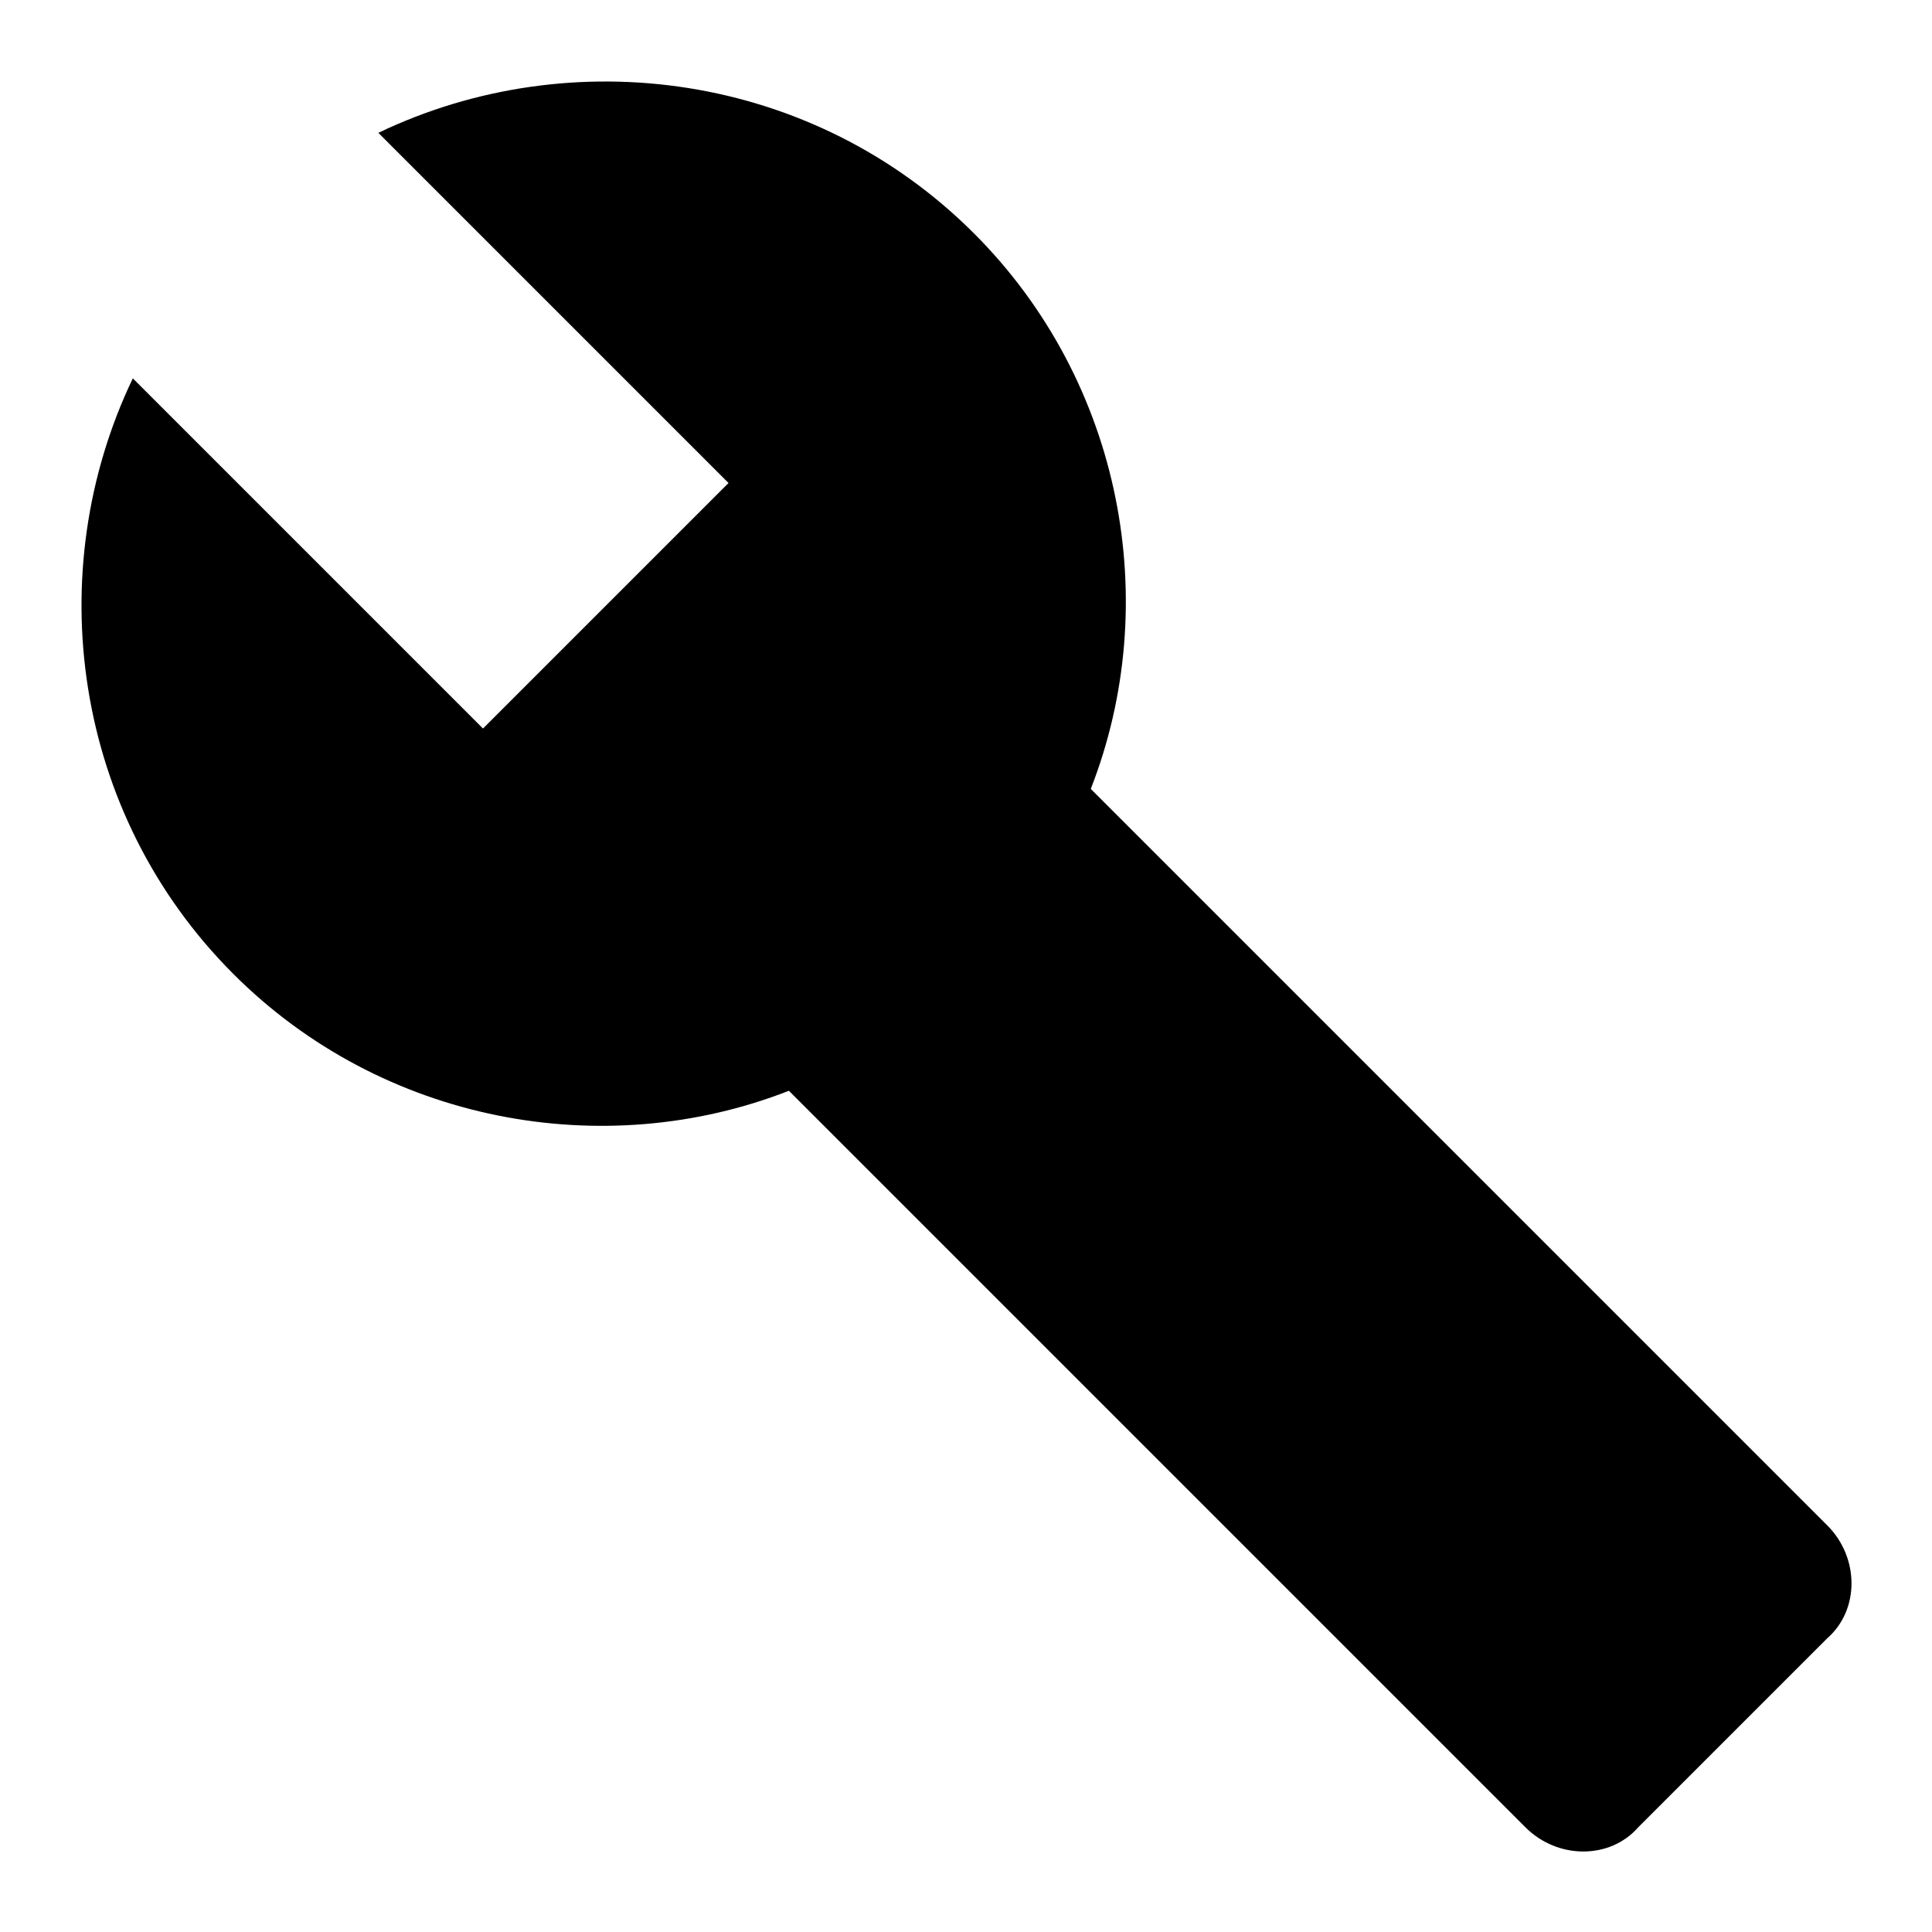
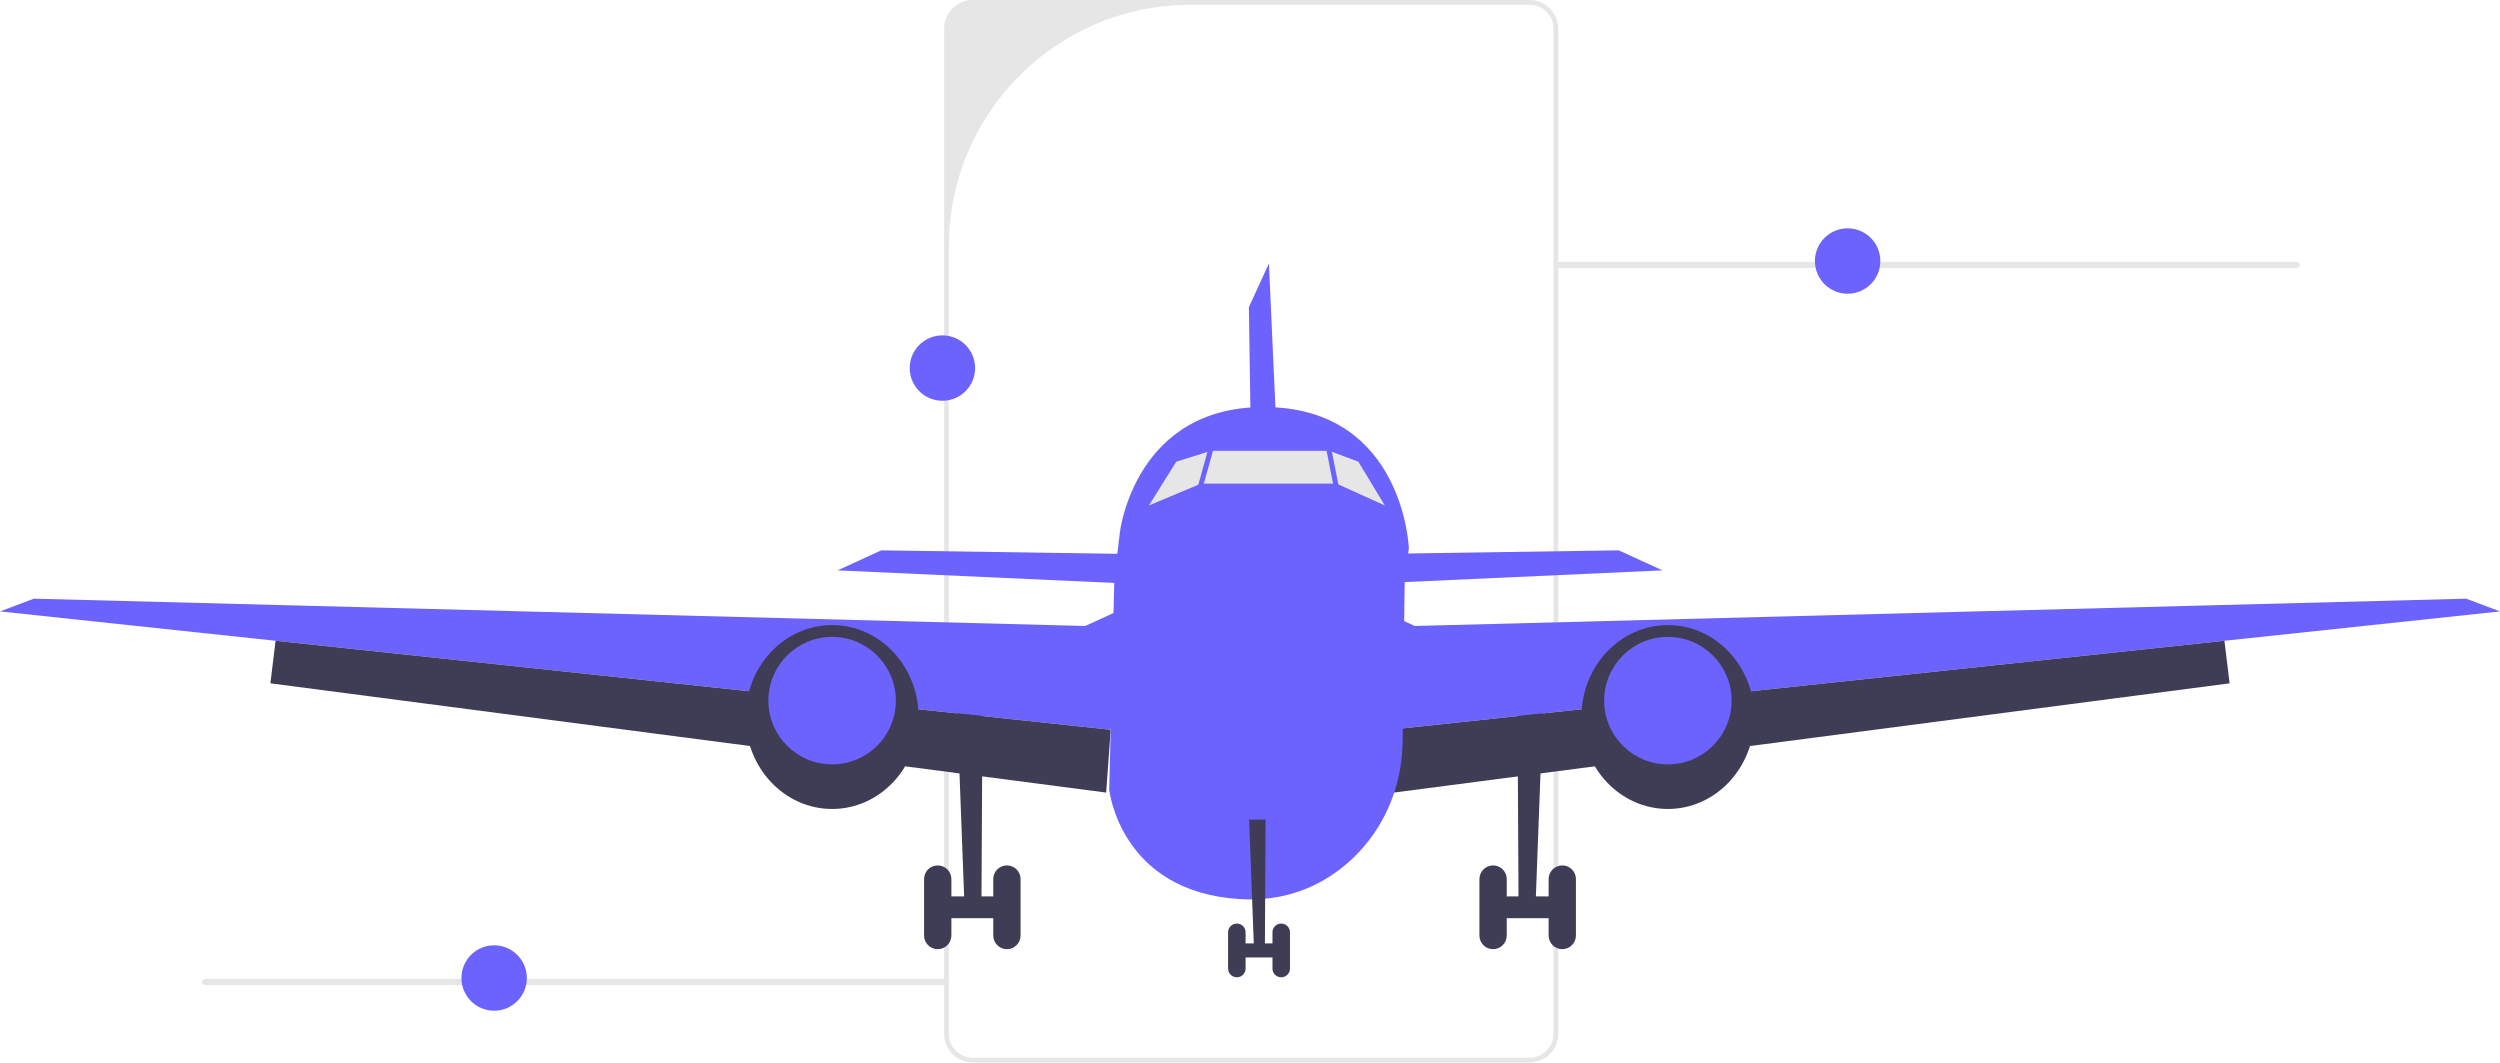
- <svg xmlns="http://www.w3.org/2000/svg" height="48" viewBox="0 0 48 48" width="48">
-   <path d="M45.4 37.9L27.1 19.6c1.8-4.6.8-10.1-2.9-13.8-4-4-10-4.8-14.8-2.5l8.7 8.7-6.1 6.1-8.7-8.7C1 14.2 1.8 20.2 5.8 24.2c3.7 3.7 9.2 4.7 13.8 2.9l18.3 18.3c.8.8 2.1.8 2.8 0l4.7-4.7c.8-.7.8-2 0-2.8z" />
-   <path clip-rule="evenodd" d="M0 0h48v48H0z" fill="none" />
+ <svg xmlns="http://www.w3.org/2000/svg" width="993.73" height="422.322" viewBox="0 0 993.73 422.322">
+   <path d="M608.038,422.322h-221.408c-6.261,0-11.355-5.094-11.355-11.355V11.355c0-6.261,5.094-11.355,11.355-11.355h221.408c6.261,0,11.355,5.094,11.355,11.355V410.967c0,6.261-5.094,11.355-11.355,11.355ZM473.168,1.896c-53.018,0-95.997,42.979-95.997,95.997V410.967c0,5.224,4.235,9.459,9.459,9.459h221.408c5.224,0,9.459-4.235,9.459-9.459V11.355c0-5.224-4.235-9.459-9.459-9.459h-134.87Z" fill="#e6e6e6" />
+   <path d="M618.244,105.309c0,.677,.759,1.22,1.704,1.22h292.523c.945,0,1.704-.543,1.704-1.22,0-.677-.759-1.22-1.704-1.22h-292.523c-.945,0-1.704,.544-1.704,1.22h0Z" fill="#e6e6e6" />
+   <polygon points="380.339 279.582 383.234 356.301 376.187 356.301 376.187 364.986 395.883 364.986 395.883 356.301 390.138 356.301 390.548 279.582 380.339 279.582" fill="#3f3d56" />
+   <path d="M372.739,343.997h-0c2.998,0,5.428,2.43,5.428,5.428v22.437c0,2.998-2.43,5.428-5.428,5.428h0c-2.998,0-5.428-2.43-5.428-5.428v-22.437c0-2.998,2.43-5.428,5.428-5.428Z" fill="#3f3d56" />
+   <path d="M400.242,343.997h-0c2.998,0,5.428,2.43,5.428,5.428v22.437c0,2.998-2.43,5.428-5.428,5.428h0c-2.998,0-5.428-2.43-5.428-5.428v-22.437c0-2.998,2.43-5.428,5.428-5.428Z" fill="#3f3d56" />
+   <polygon points="444.392 231.781 332.932 226.715 350.303 218.754 448.011 220.201 444.392 231.781" fill="#6c63ff" />
+   <polygon points="0 243.032 13.461 237.965 431.364 248.822 448.735 240.86 441.497 290.076 109.538 254.704 0 243.032" fill="#6c63ff" />
+   <polygon points="107.479 271.62 109.538 254.704 441.497 290.076 439.688 315.046 107.479 271.62" fill="#3f3d56" />
+   <ellipse cx="330.761" cy="285.01" rx="34.379" ry="36.55" fill="#3f3d56" />
+   <circle cx="330.761" cy="278.496" r="25.332" fill="#6c63ff" />
+   <polygon points="613.391 279.582 610.496 356.301 617.543 356.301 617.543 364.986 597.848 364.986 597.848 356.301 603.592 356.301 603.182 279.582 613.391 279.582" fill="#3f3d56" />
+   <rect x="615.563" y="343.997" width="10.857" height="33.293" rx="5.428" ry="5.428" fill="#3f3d56" />
+   <rect x="588.06" y="343.997" width="10.857" height="33.293" rx="5.428" ry="5.428" fill="#3f3d56" />
+   <polygon points="549.338 231.781 660.798 226.715 643.428 218.754 545.719 220.201 549.338 231.781" fill="#6c63ff" />
+   <polygon points="509.444 216.188 504.378 104.728 496.416 122.099 497.864 219.807 509.444 216.188" fill="#6c63ff" />
+   <polygon points="993.73 243.032 980.269 237.965 562.366 248.822 544.996 240.86 552.233 290.076 884.192 254.704 993.73 243.032" fill="#6c63ff" />
+   <polygon points="886.251 271.62 884.192 254.704 552.233 290.076 554.043 315.046 886.251 271.62" fill="#3f3d56" />
+   <ellipse cx="662.969" cy="285.01" rx="34.379" ry="36.55" fill="#3f3d56" />
+   <circle cx="662.969" cy="278.496" r="25.332" fill="#6c63ff" />
+   <path d="M560.014,217.897l-1.643,12.106-.854,65.168c-.065,4.849-.651,9.641-1.752,14.287-3.17,13.534-10.574,25.846-21.51,34.77-9.923,8.106-23.457,14.244-41.37,13.158-47.769-2.895-51.988-43.549-51.988-43.549l1.802-73.723,.246-10.111,2.171-18.244s5.79-51.387,59.349-49.94c53.559,1.448,55.549,56.077,55.549,56.077Z" fill="#6c63ff" />
+   <polygon points="456.696 200.903 467.553 183.533 481.304 179.19 528.349 179.19 539.929 183.533 550.438 200.903 531.244 192.218 477.4 192.218 456.696 200.903" fill="#e6e6e6" />
+   <g>
+     <polygon points="496.509 325.785 498.366 375.001 493.846 375.001 493.846 380.573 506.48 380.573 506.48 375.001 502.795 375.001 503.058 325.785 496.509 325.785" fill="#3f3d56" />
+     <path d="M491.634,367.108h0c1.923,0,3.482,1.559,3.482,3.482v14.393c0,1.923-1.559,3.482-3.482,3.482h0c-1.923,0-3.482-1.559-3.482-3.482v-14.393c0-1.923,1.559-3.482,3.482-3.482Z" fill="#3f3d56" />
+     <path d="M509.277,367.108h0c1.923,0,3.482,1.559,3.482,3.482v14.393c0,1.923-1.559,3.482-3.482,3.482h0c-1.923,0-3.482-1.559-3.482-3.482v-14.393c0-1.923,1.559-3.482,3.482-3.482Z" fill="#3f3d56" />
+   </g>
+   <rect x="460.318" y="185.79" width="37.363" height="2" transform="translate(170.8337 598.33) rotate(-74.47739)" fill="#6c63ff" />
+   <rect x="530" y="174.108" width="2" height="37.363" transform="translate(-27.20847 106.0012) rotate(-11.11698)" fill="#6c63ff" />
+   <circle cx="734.416" cy="103.754" r="13" fill="#6c63ff" />
+   <circle cx="374.602" cy="146.306" r="13" fill="#6c63ff" />
+   <path d="M80.244,390.309c0,.677,.759,1.22,1.704,1.22H374.471c.945,0,1.704-.543,1.704-1.22,0-.677-.759-1.22-1.704-1.22H81.948c-.945,0-1.704,.544-1.704,1.22Z" fill="#e6e6e6" />
+   <circle cx="196.416" cy="388.754" r="13" fill="#6c63ff" />
</svg>
